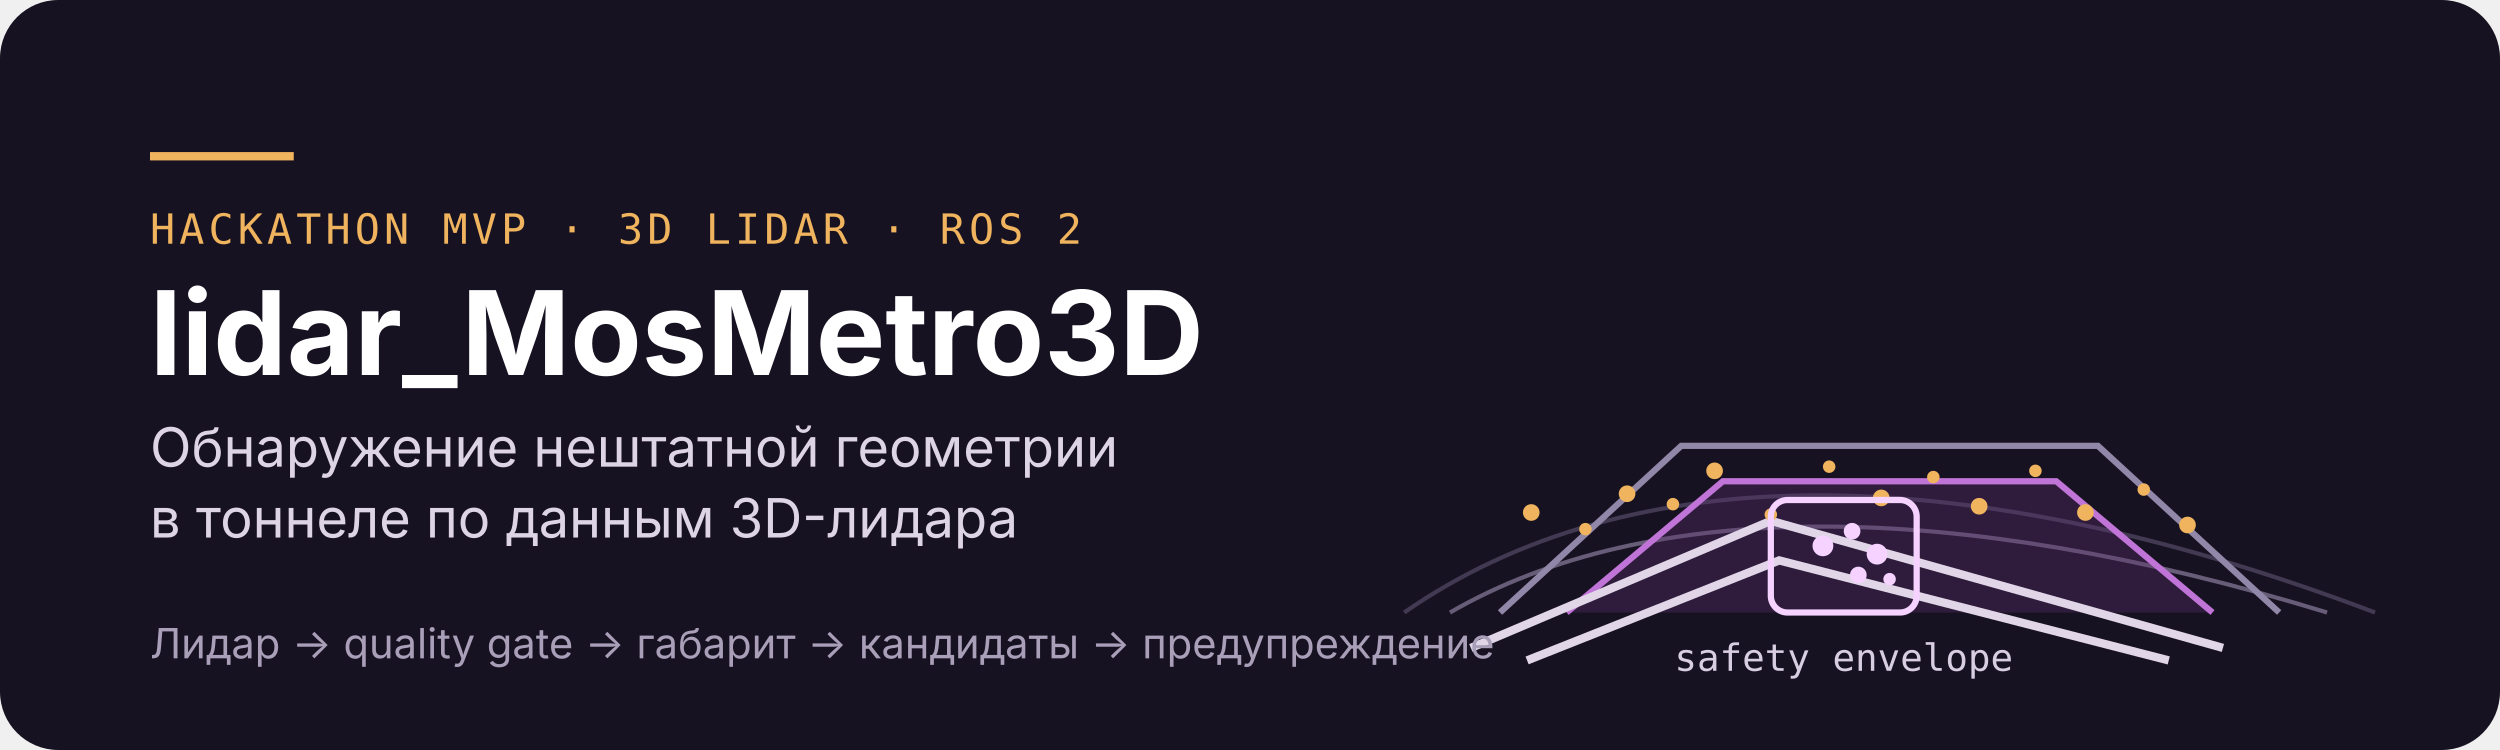
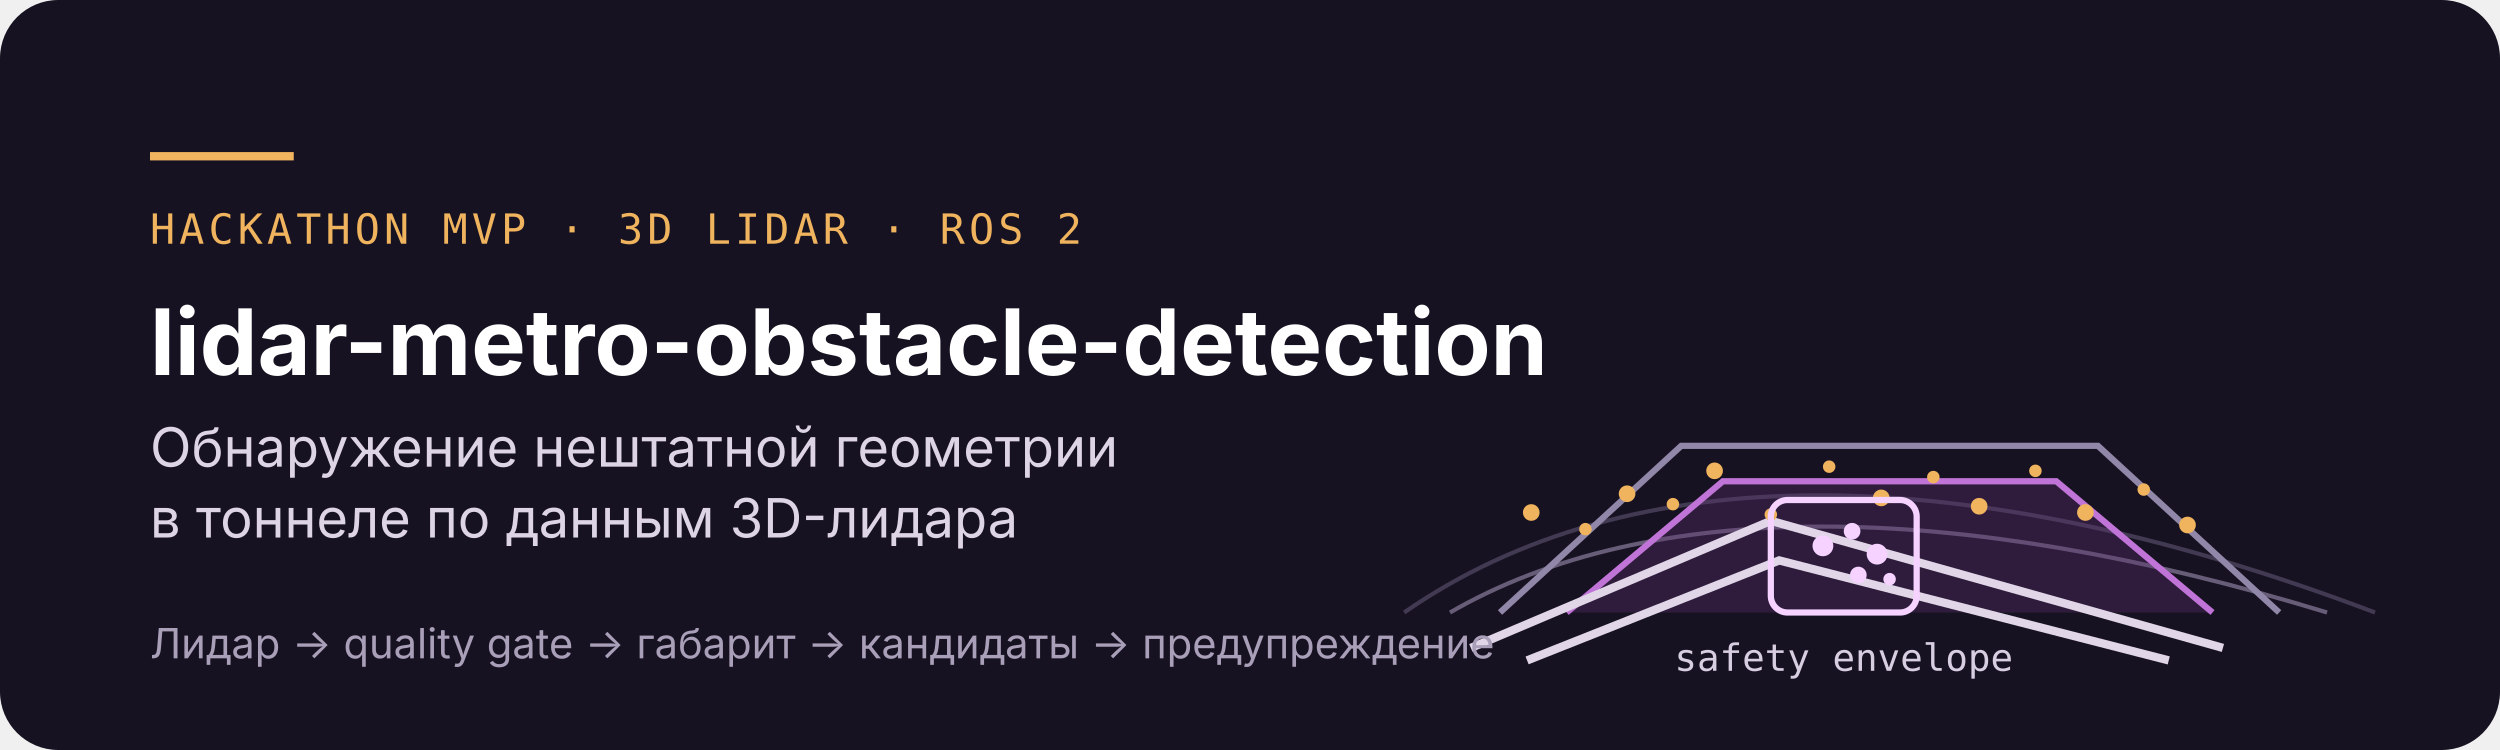
<svg xmlns="http://www.w3.org/2000/svg" width="1200" height="360" viewBox="0 0 1200 360" role="img" aria-labelledby="title desc">
  <rect width="1200" height="360" rx="28" fill="#171221" />
  <path d="M674 294 C782 219 942 219 1140 294" fill="none" stroke="#423a52" stroke-width="2" />
  <path d="M696 294 C791 239 937 239 1117 294" fill="none" stroke="#675d78" stroke-width="2" />
  <path d="M720 294 L807 214 L1007 214 L1094 294" fill="none" stroke="#9187a8" stroke-width="3" />
  <path d="M752 294 L827 231 L987 231 L1062 294" fill="#5e2f70" fill-opacity=".34" stroke="#c074d7" stroke-width="3" />
  <path d="M706 311 L850 250 L1067 311" fill="none" stroke="#e0d6e8" stroke-width="4" />
  <path d="M733 317 L854 269 L1041 317" fill="none" stroke="#e0d6e8" stroke-width="4" />
  <g fill="#f0b35e">
    <circle cx="735" cy="246" r="4" />
    <circle cx="761" cy="254" r="3" />
    <circle cx="781" cy="237" r="4" />
    <circle cx="803" cy="242" r="3" />
    <circle cx="823" cy="226" r="4" />
    <circle cx="850" cy="247" r="3" />
    <circle cx="878" cy="224" r="3" />
    <circle cx="903" cy="239" r="4" />
    <circle cx="928" cy="229" r="3" />
    <circle cx="950" cy="243" r="4" />
    <circle cx="977" cy="226" r="3" />
    <circle cx="1001" cy="246" r="4" />
    <circle cx="1029" cy="235" r="3" />
    <circle cx="1050" cy="252" r="4" />
  </g>
  <g fill="#f5d2ff">
    <circle cx="875" cy="262" r="5" />
    <circle cx="889" cy="255" r="4" />
    <circle cx="901" cy="266" r="5" />
    <circle cx="892" cy="276" r="4" />
    <circle cx="907" cy="278" r="3" />
  </g>
  <rect x="850" y="240" width="70" height="54" rx="8" fill="none" stroke="#f5d2ff" stroke-width="3" />
  <text x="885" y="322" text-anchor="middle" fill="#d8cee2" font-family="ui-monospace, SFMono-Regular, Menlo, Consolas, monospace" font-size="18">safety envelope</text>
  <line x1="72" y1="75" x2="141" y2="75" stroke="#f0b35e" stroke-width="4" />
  <text x="72" y="117" fill="#f0b35e" font-family="ui-monospace, SFMono-Regular, Menlo, Consolas, monospace" font-size="20" letter-spacing="2">HACKATHON MVP · 3D LIDAR · ROS 2</text>
-   <text x="72" y="180" fill="#ffffff" font-family="-apple-system, BlinkMacSystemFont, Segoe UI, sans-serif" font-size="56" font-weight="700">lidar_MosMetro3D</text>
+   <text x="72" y="180" fill="#ffffff" font-family="-apple-system, BlinkMacSystemFont, Segoe UI, sans-serif" font-size="44" font-weight="700">lidar-metro-obstacle-detection</text>
  <text x="72" y="224" fill="#ddd4e5" font-family="-apple-system, BlinkMacSystemFont, Segoe UI, sans-serif" font-size="26">Обнаружение нештатной геометрии</text>
  <text x="72" y="258" fill="#ddd4e5" font-family="-apple-system, BlinkMacSystemFont, Segoe UI, sans-serif" font-size="26">в тоннеле по данным 3D-лидара</text>
  <text x="72" y="316" fill="#a99fb8" font-family="-apple-system, BlinkMacSystemFont, Segoe UI, sans-serif" font-size="20">Лидар → quality gate → габарит → кандидаты → предупреждение</text>
</svg>
